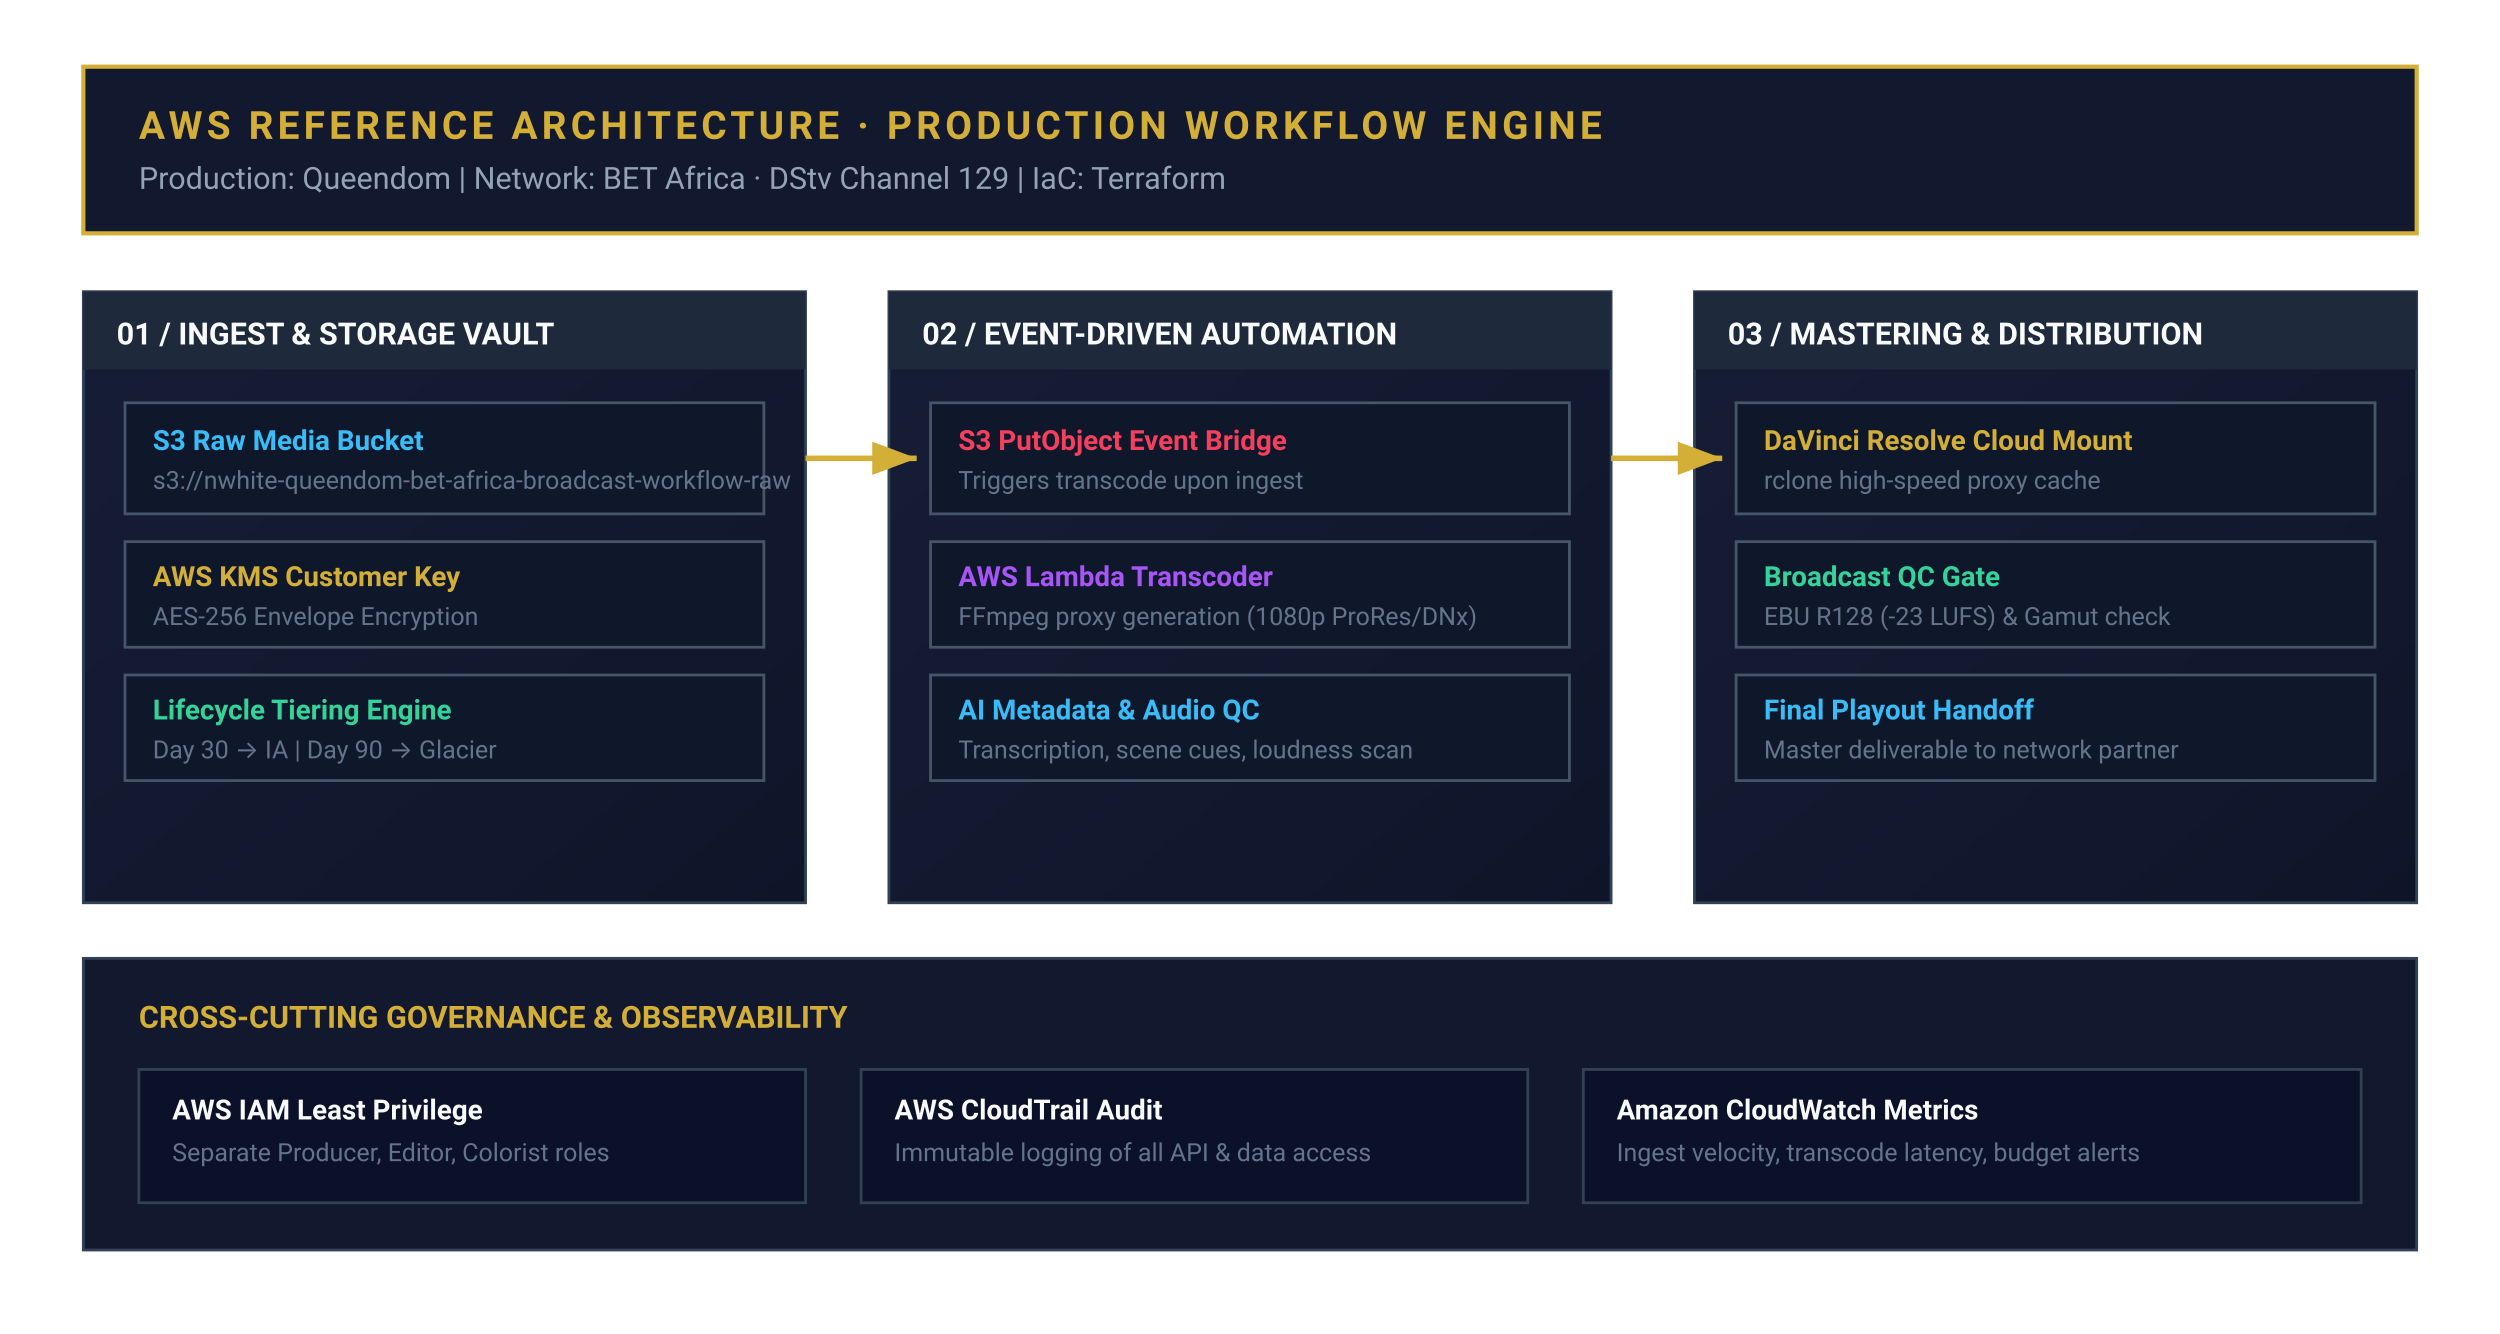
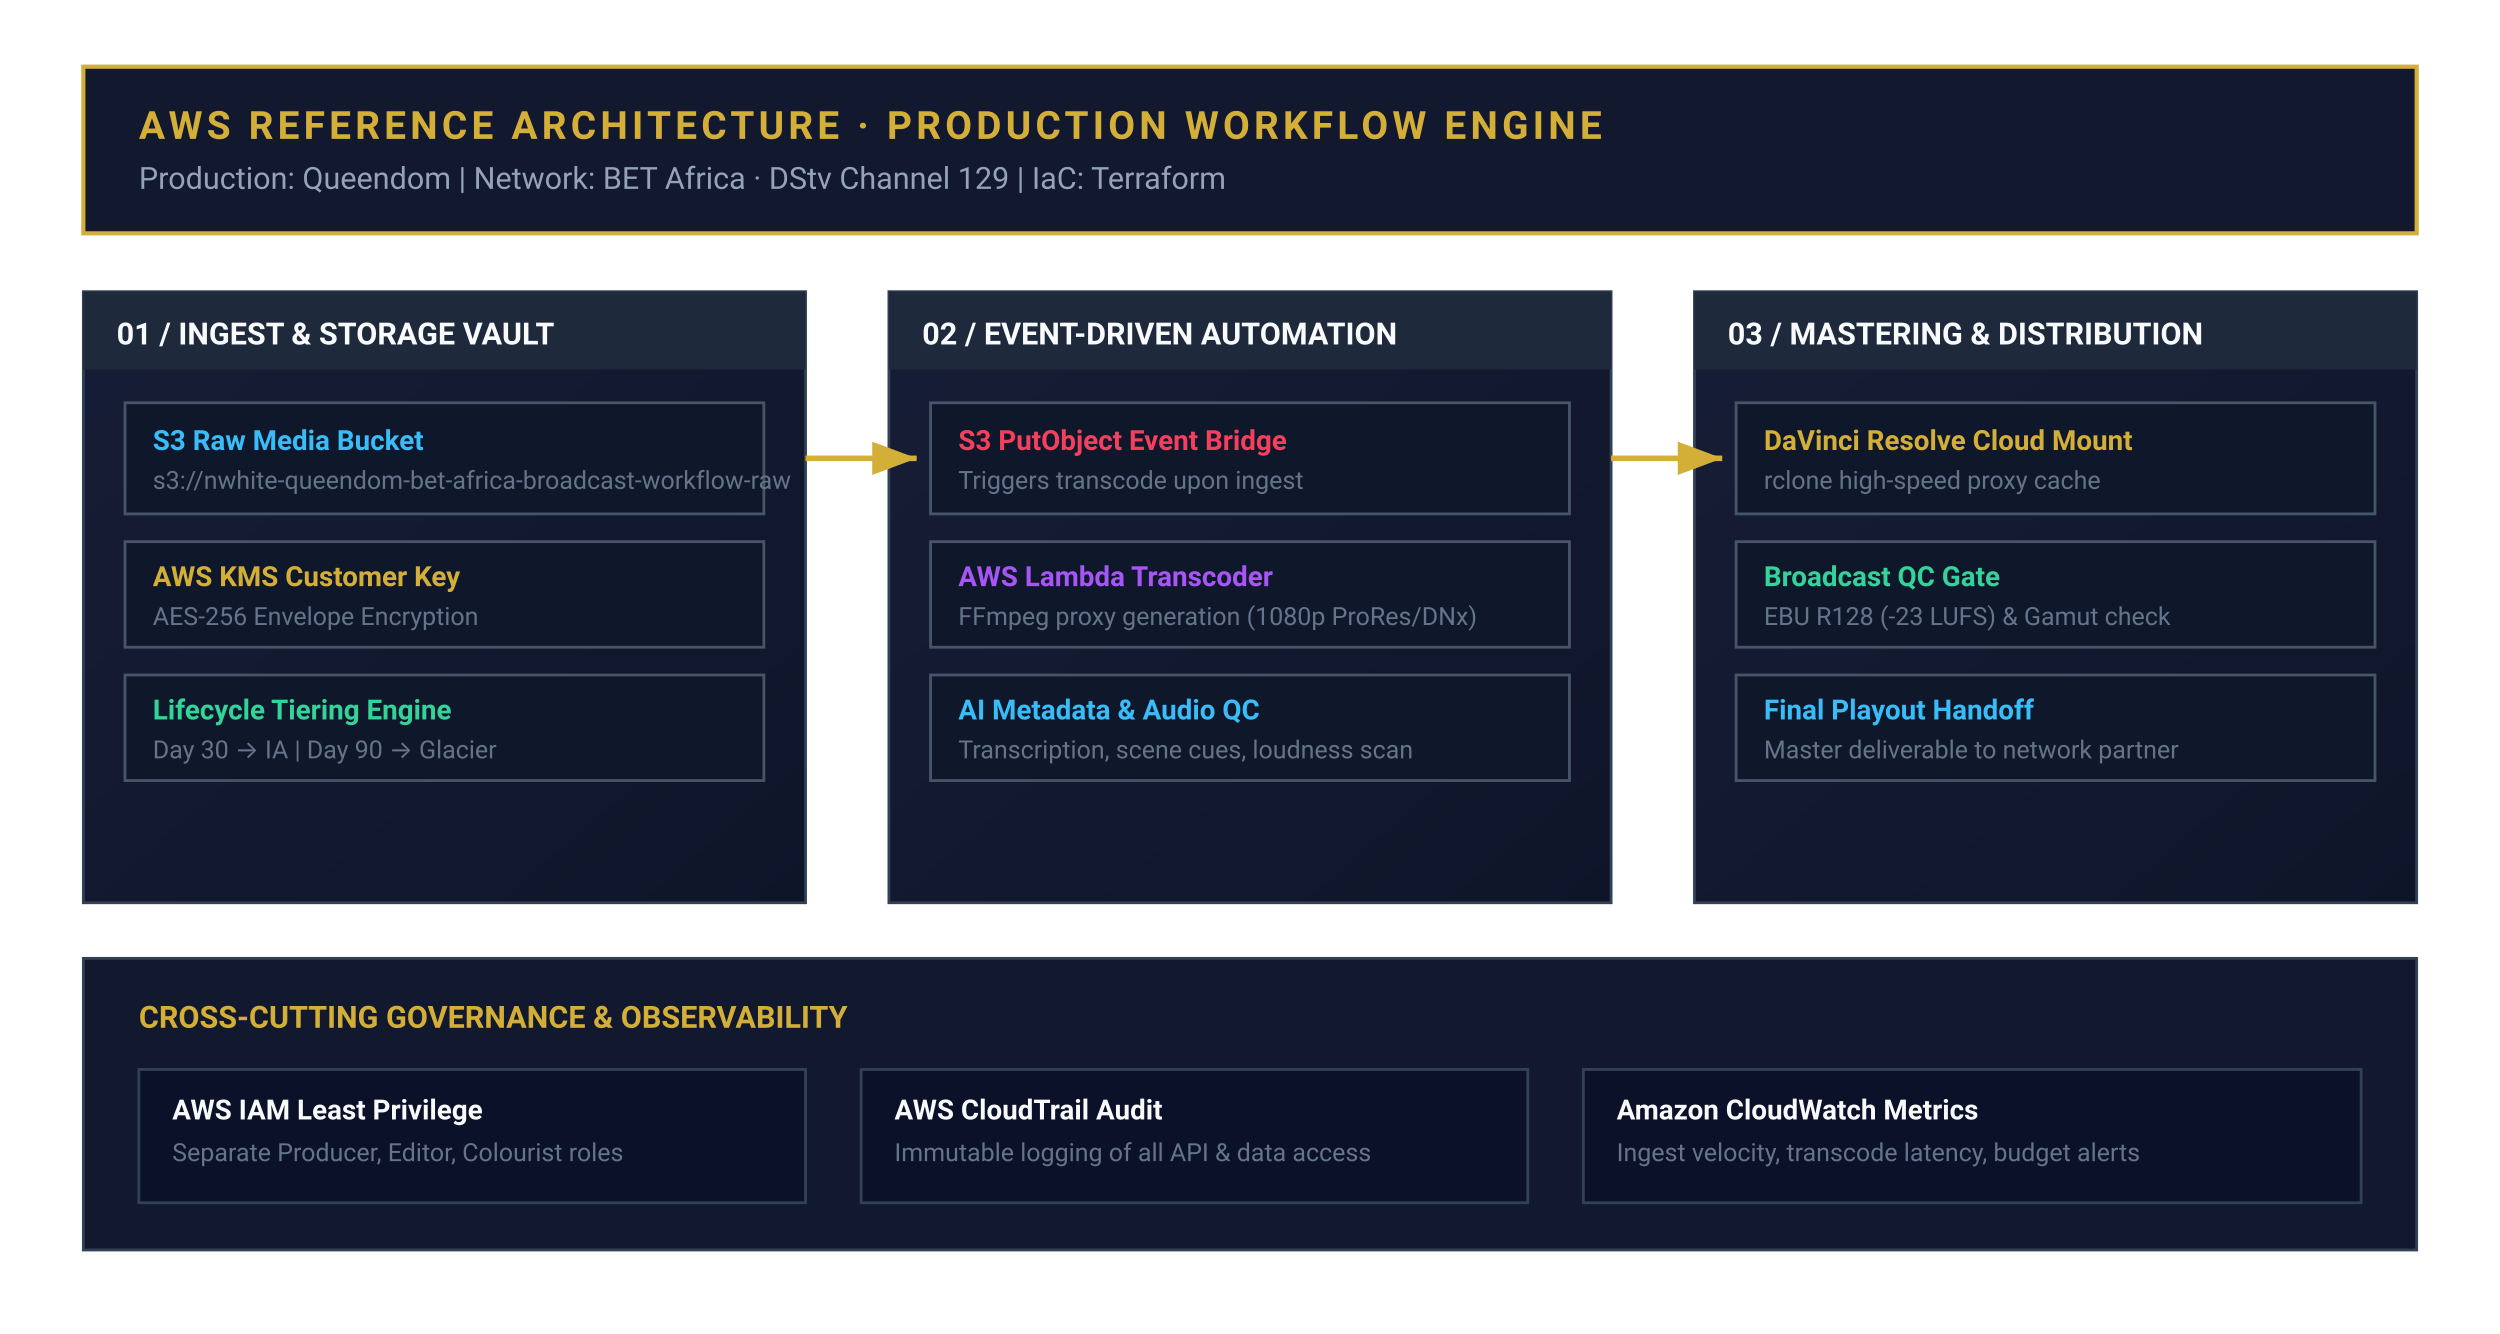
- <svg xmlns="http://www.w3.org/2000/svg" viewBox="0 0 900 480" style="background:#0a1128;font-family:system-ui,-apple-system,BlinkMacSystemFont,'Segoe UI',Roboto,sans-serif">
+ <svg xmlns="http://www.w3.org/2000/svg" width="900" height="480" viewBox="0 0 900 480" style="background:#0a1128;font-family:system-ui,-apple-system,BlinkMacSystemFont,'Segoe UI',Roboto,sans-serif">
  <defs>
    <linearGradient id="goldGrad" x1="0%" y1="0%" x2="100%" y2="100%">
      <stop offset="0%" stop-color="#D4AF37" />
      <stop offset="100%" stop-color="#AA820A" />
    </linearGradient>
    <linearGradient id="cardGrad" x1="0%" y1="0%" x2="100%" y2="100%">
      <stop offset="0%" stop-color="#161d36" />
      <stop offset="100%" stop-color="#0f1529" />
    </linearGradient>
    <marker id="arrow" markerWidth="8" markerHeight="6" refX="8" refY="3" orient="auto">
      <polygon points="0 0, 8 3, 0 6" fill="#D4AF37" />
    </marker>
  </defs>
  <rect x="30" y="24" width="840" height="60" rx="0" fill="#12182e" stroke="#D4AF37" stroke-width="1.5" />
  <text x="50" y="50" fill="#D4AF37" font-size="14" font-weight="700" letter-spacing="1.5">AWS REFERENCE ARCHITECTURE · PRODUCTION WORKFLOW ENGINE</text>
  <text x="50" y="68" fill="#94A3B8" font-size="11">Production: Queendom | Network: BET Africa · DStv Channel 129 | IaC: Terraform</text>
  <rect x="30" y="105" width="260" height="220" rx="0" fill="url(#cardGrad)" stroke="#334155" stroke-width="1" />
  <rect x="30" y="105" width="260" height="28" rx="0" fill="#1e293b" />
  <text x="42" y="124" fill="#F8FAFC" font-size="11" font-weight="600">01 / INGEST &amp; STORAGE VAULT</text>
  <rect x="45" y="145" width="230" height="40" rx="0" fill="#0f172a" stroke="#475569" stroke-width="1" />
  <text x="55" y="162" fill="#38BDF8" font-size="10" font-weight="600">S3 Raw Media Bucket</text>
  <text x="55" y="176" fill="#64748B" font-size="9">s3://nwhite-queendom-bet-africa-broadcast-workflow-raw</text>
  <rect x="45" y="195" width="230" height="38" rx="0" fill="#0f172a" stroke="#475569" stroke-width="1" />
  <text x="55" y="211" fill="#D4AF37" font-size="10" font-weight="600">AWS KMS Customer Key</text>
  <text x="55" y="225" fill="#64748B" font-size="9">AES-256 Envelope Encryption</text>
  <rect x="45" y="243" width="230" height="38" rx="0" fill="#0f172a" stroke="#475569" stroke-width="1" />
  <text x="55" y="259" fill="#34D399" font-size="10" font-weight="600">Lifecycle Tiering Engine</text>
  <text x="55" y="273" fill="#64748B" font-size="9">Day 30 → IA | Day 90 → Glacier</text>
  <rect x="320" y="105" width="260" height="220" rx="0" fill="url(#cardGrad)" stroke="#334155" stroke-width="1" />
  <rect x="320" y="105" width="260" height="28" rx="0" fill="#1e293b" />
  <text x="332" y="124" fill="#F8FAFC" font-size="11" font-weight="600">02 / EVENT-DRIVEN AUTOMATION</text>
  <rect x="335" y="145" width="230" height="40" rx="0" fill="#0f172a" stroke="#475569" stroke-width="1" />
  <text x="345" y="162" fill="#F43F5E" font-size="10" font-weight="600">S3 PutObject Event Bridge</text>
  <text x="345" y="176" fill="#64748B" font-size="9">Triggers transcode upon ingest</text>
  <rect x="335" y="195" width="230" height="38" rx="0" fill="#0f172a" stroke="#475569" stroke-width="1" />
  <text x="345" y="211" fill="#A855F7" font-size="10" font-weight="600">AWS Lambda Transcoder</text>
  <text x="345" y="225" fill="#64748B" font-size="9">FFmpeg proxy generation (1080p ProRes/DNx)</text>
  <rect x="335" y="243" width="230" height="38" rx="0" fill="#0f172a" stroke="#475569" stroke-width="1" />
  <text x="345" y="259" fill="#38BDF8" font-size="10" font-weight="600">AI Metadata &amp; Audio QC</text>
  <text x="345" y="273" fill="#64748B" font-size="9">Transcription, scene cues, loudness scan</text>
  <rect x="610" y="105" width="260" height="220" rx="0" fill="url(#cardGrad)" stroke="#334155" stroke-width="1" />
  <rect x="610" y="105" width="260" height="28" rx="0" fill="#1e293b" />
  <text x="622" y="124" fill="#F8FAFC" font-size="11" font-weight="600">03 / MASTERING &amp; DISTRIBUTION</text>
  <rect x="625" y="145" width="230" height="40" rx="0" fill="#0f172a" stroke="#475569" stroke-width="1" />
  <text x="635" y="162" fill="#D4AF37" font-size="10" font-weight="600">DaVinci Resolve Cloud Mount</text>
  <text x="635" y="176" fill="#64748B" font-size="9">rclone high-speed proxy cache</text>
  <rect x="625" y="195" width="230" height="38" rx="0" fill="#0f172a" stroke="#475569" stroke-width="1" />
  <text x="635" y="211" fill="#34D399" font-size="10" font-weight="600">Broadcast QC Gate</text>
  <text x="635" y="225" fill="#64748B" font-size="9">EBU R128 (-23 LUFS) &amp; Gamut check</text>
  <rect x="625" y="243" width="230" height="38" rx="0" fill="#0f172a" stroke="#475569" stroke-width="1" />
  <text x="635" y="259" fill="#38BDF8" font-size="10" font-weight="600">Final Playout Handoff</text>
  <text x="635" y="273" fill="#64748B" font-size="9">Master deliverable to network partner</text>
  <line x1="290" y1="165" x2="330" y2="165" stroke="#D4AF37" stroke-width="2" marker-end="url(#arrow)" />
  <line x1="580" y1="165" x2="620" y2="165" stroke="#D4AF37" stroke-width="2" marker-end="url(#arrow)" />
  <rect x="30" y="345" width="840" height="105" rx="0" fill="#12182e" stroke="#334155" stroke-width="1" />
  <text x="50" y="370" fill="#D4AF37" font-size="11" font-weight="700">CROSS-CUTTING GOVERNANCE &amp; OBSERVABILITY</text>
  <rect x="50" y="385" width="240" height="48" rx="0" fill="#0a1128" stroke="#334155" stroke-width="1" />
  <text x="62" y="403" fill="#F8FAFC" font-size="10" font-weight="600">AWS IAM Least Privilege</text>
-   <text x="62" y="418" fill="#64748B" font-size="9">Separate Producer, Editor, Colorist roles</text>
+   <text x="62" y="418" fill="#64748B" font-size="9">Separate Producer, Editor, Colourist roles</text>
  <rect x="310" y="385" width="240" height="48" rx="0" fill="#0a1128" stroke="#334155" stroke-width="1" />
  <text x="322" y="403" fill="#F8FAFC" font-size="10" font-weight="600">AWS CloudTrail Audit</text>
  <text x="322" y="418" fill="#64748B" font-size="9">Immutable logging of all API &amp; data access</text>
  <rect x="570" y="385" width="280" height="48" rx="0" fill="#0a1128" stroke="#334155" stroke-width="1" />
  <text x="582" y="403" fill="#F8FAFC" font-size="10" font-weight="600">Amazon CloudWatch Metrics</text>
  <text x="582" y="418" fill="#64748B" font-size="9">Ingest velocity, transcode latency, budget alerts</text>
</svg>
